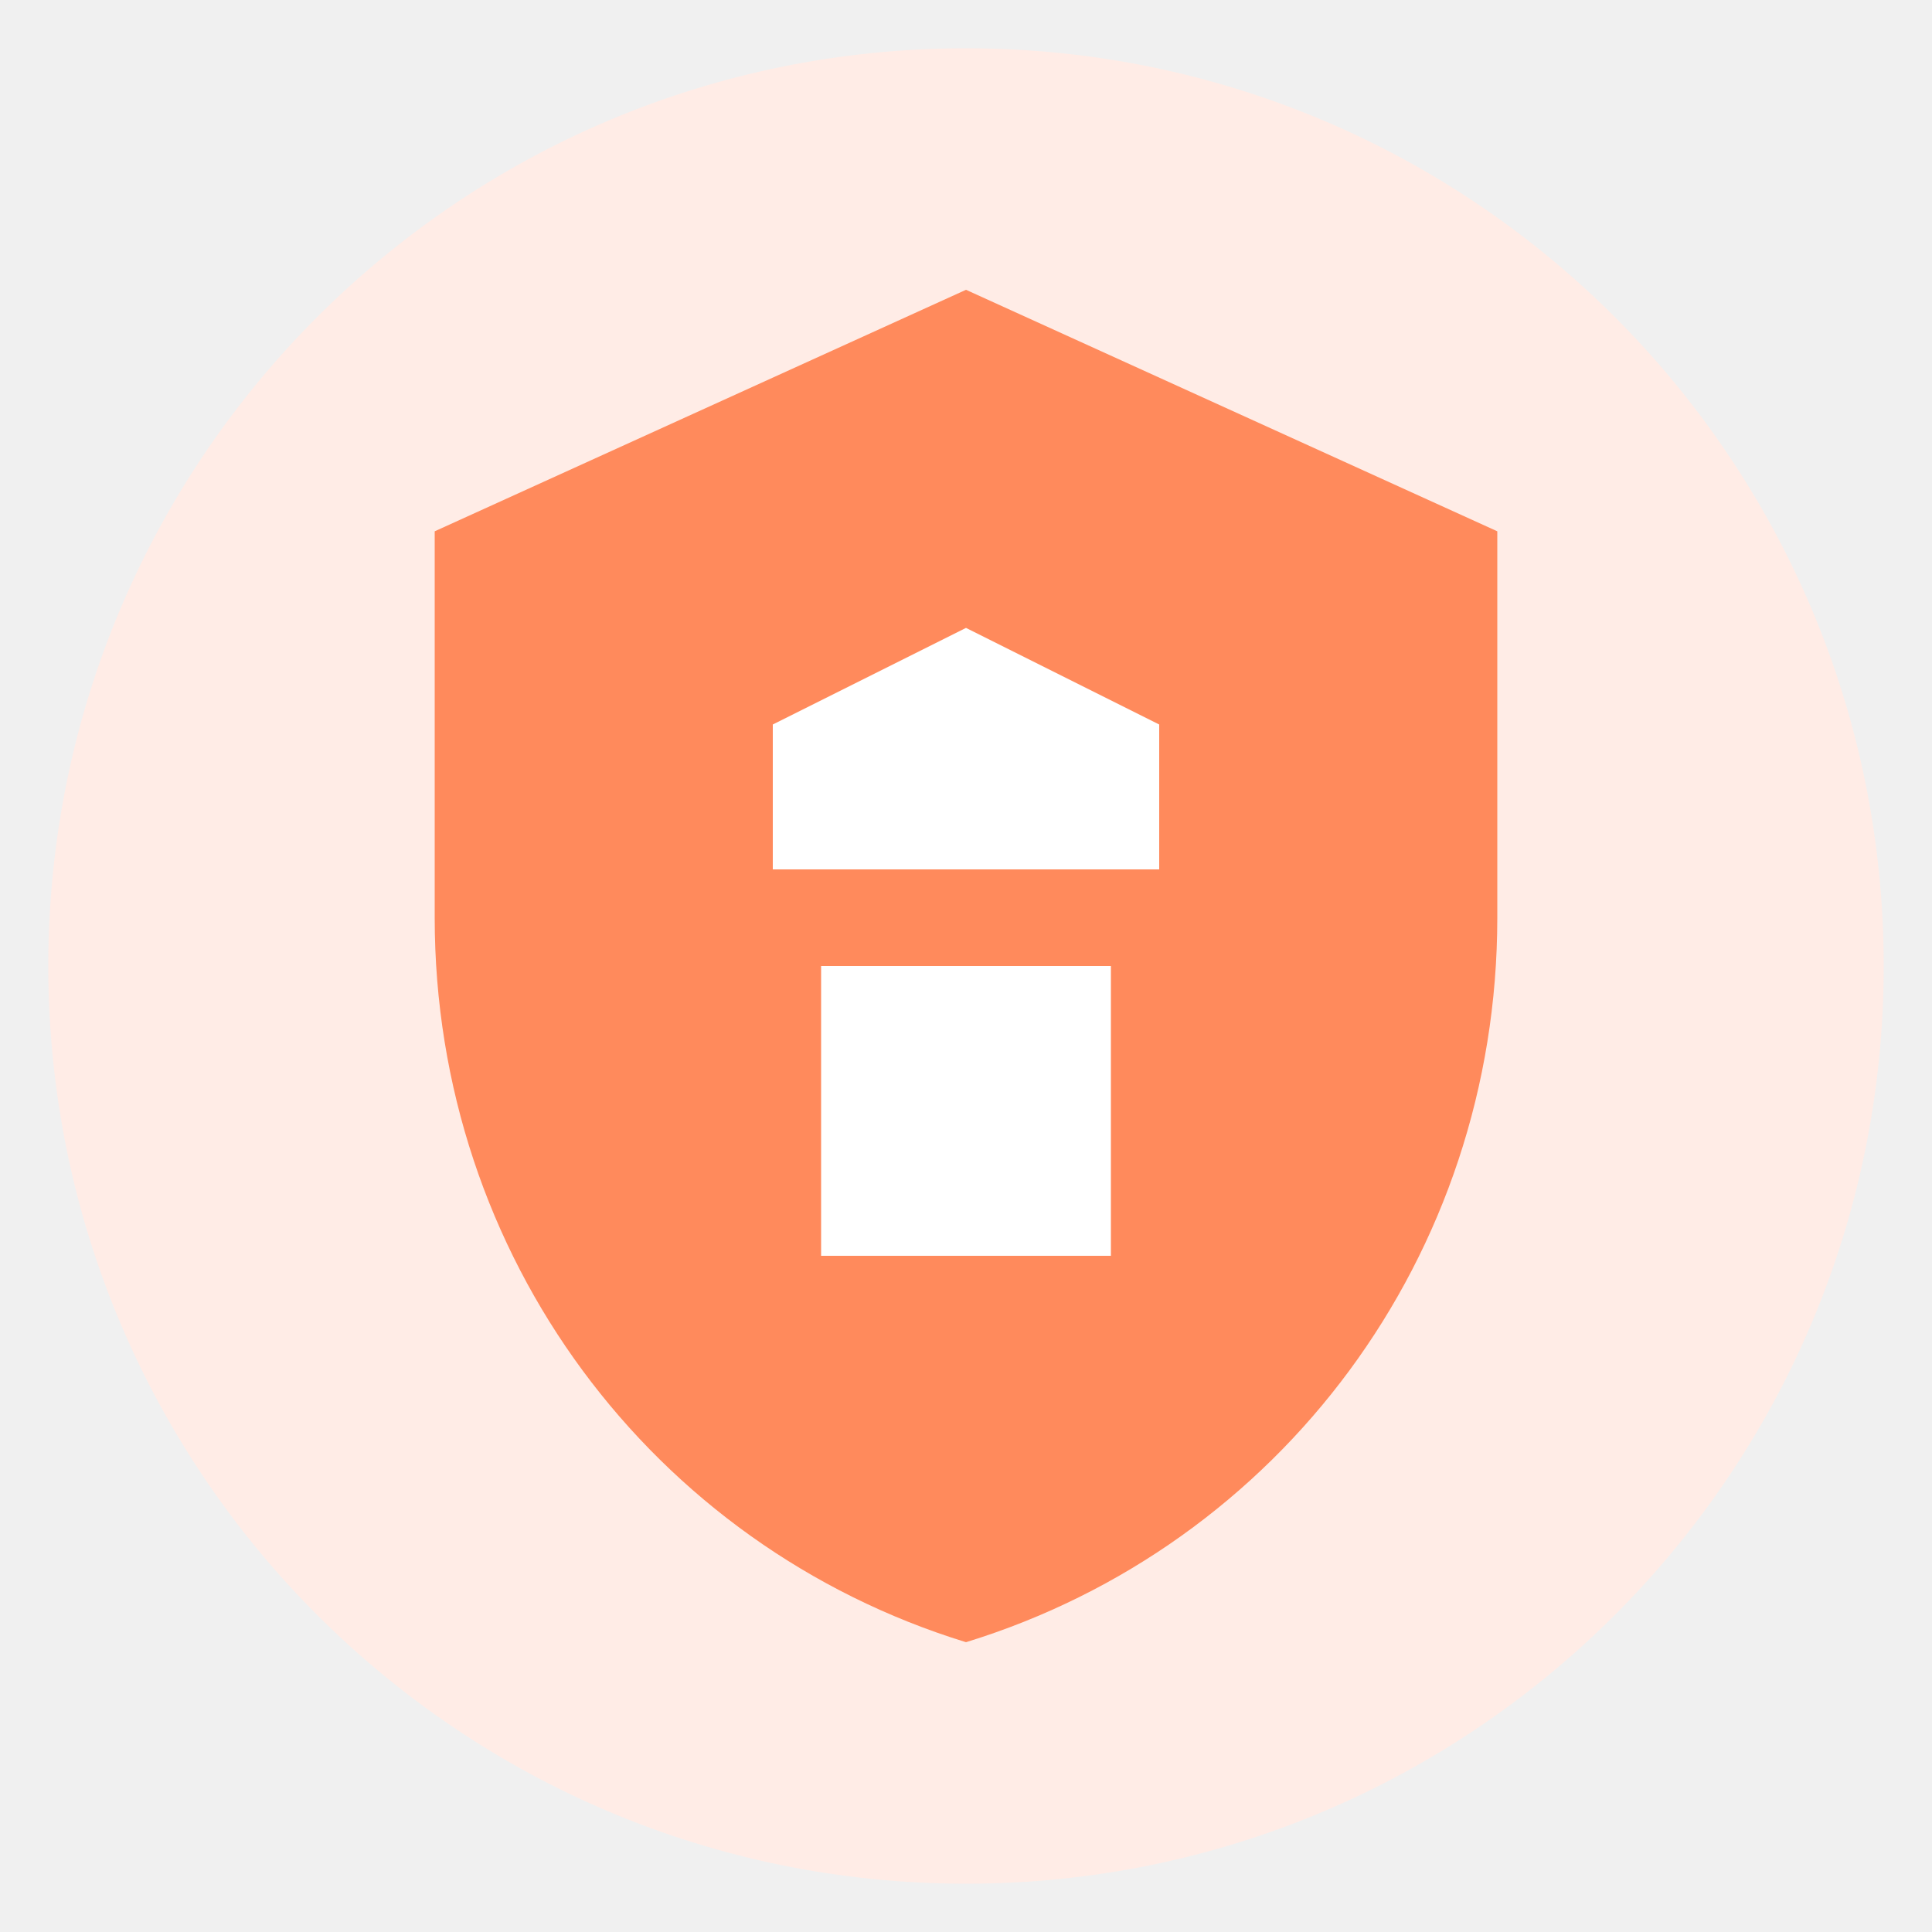
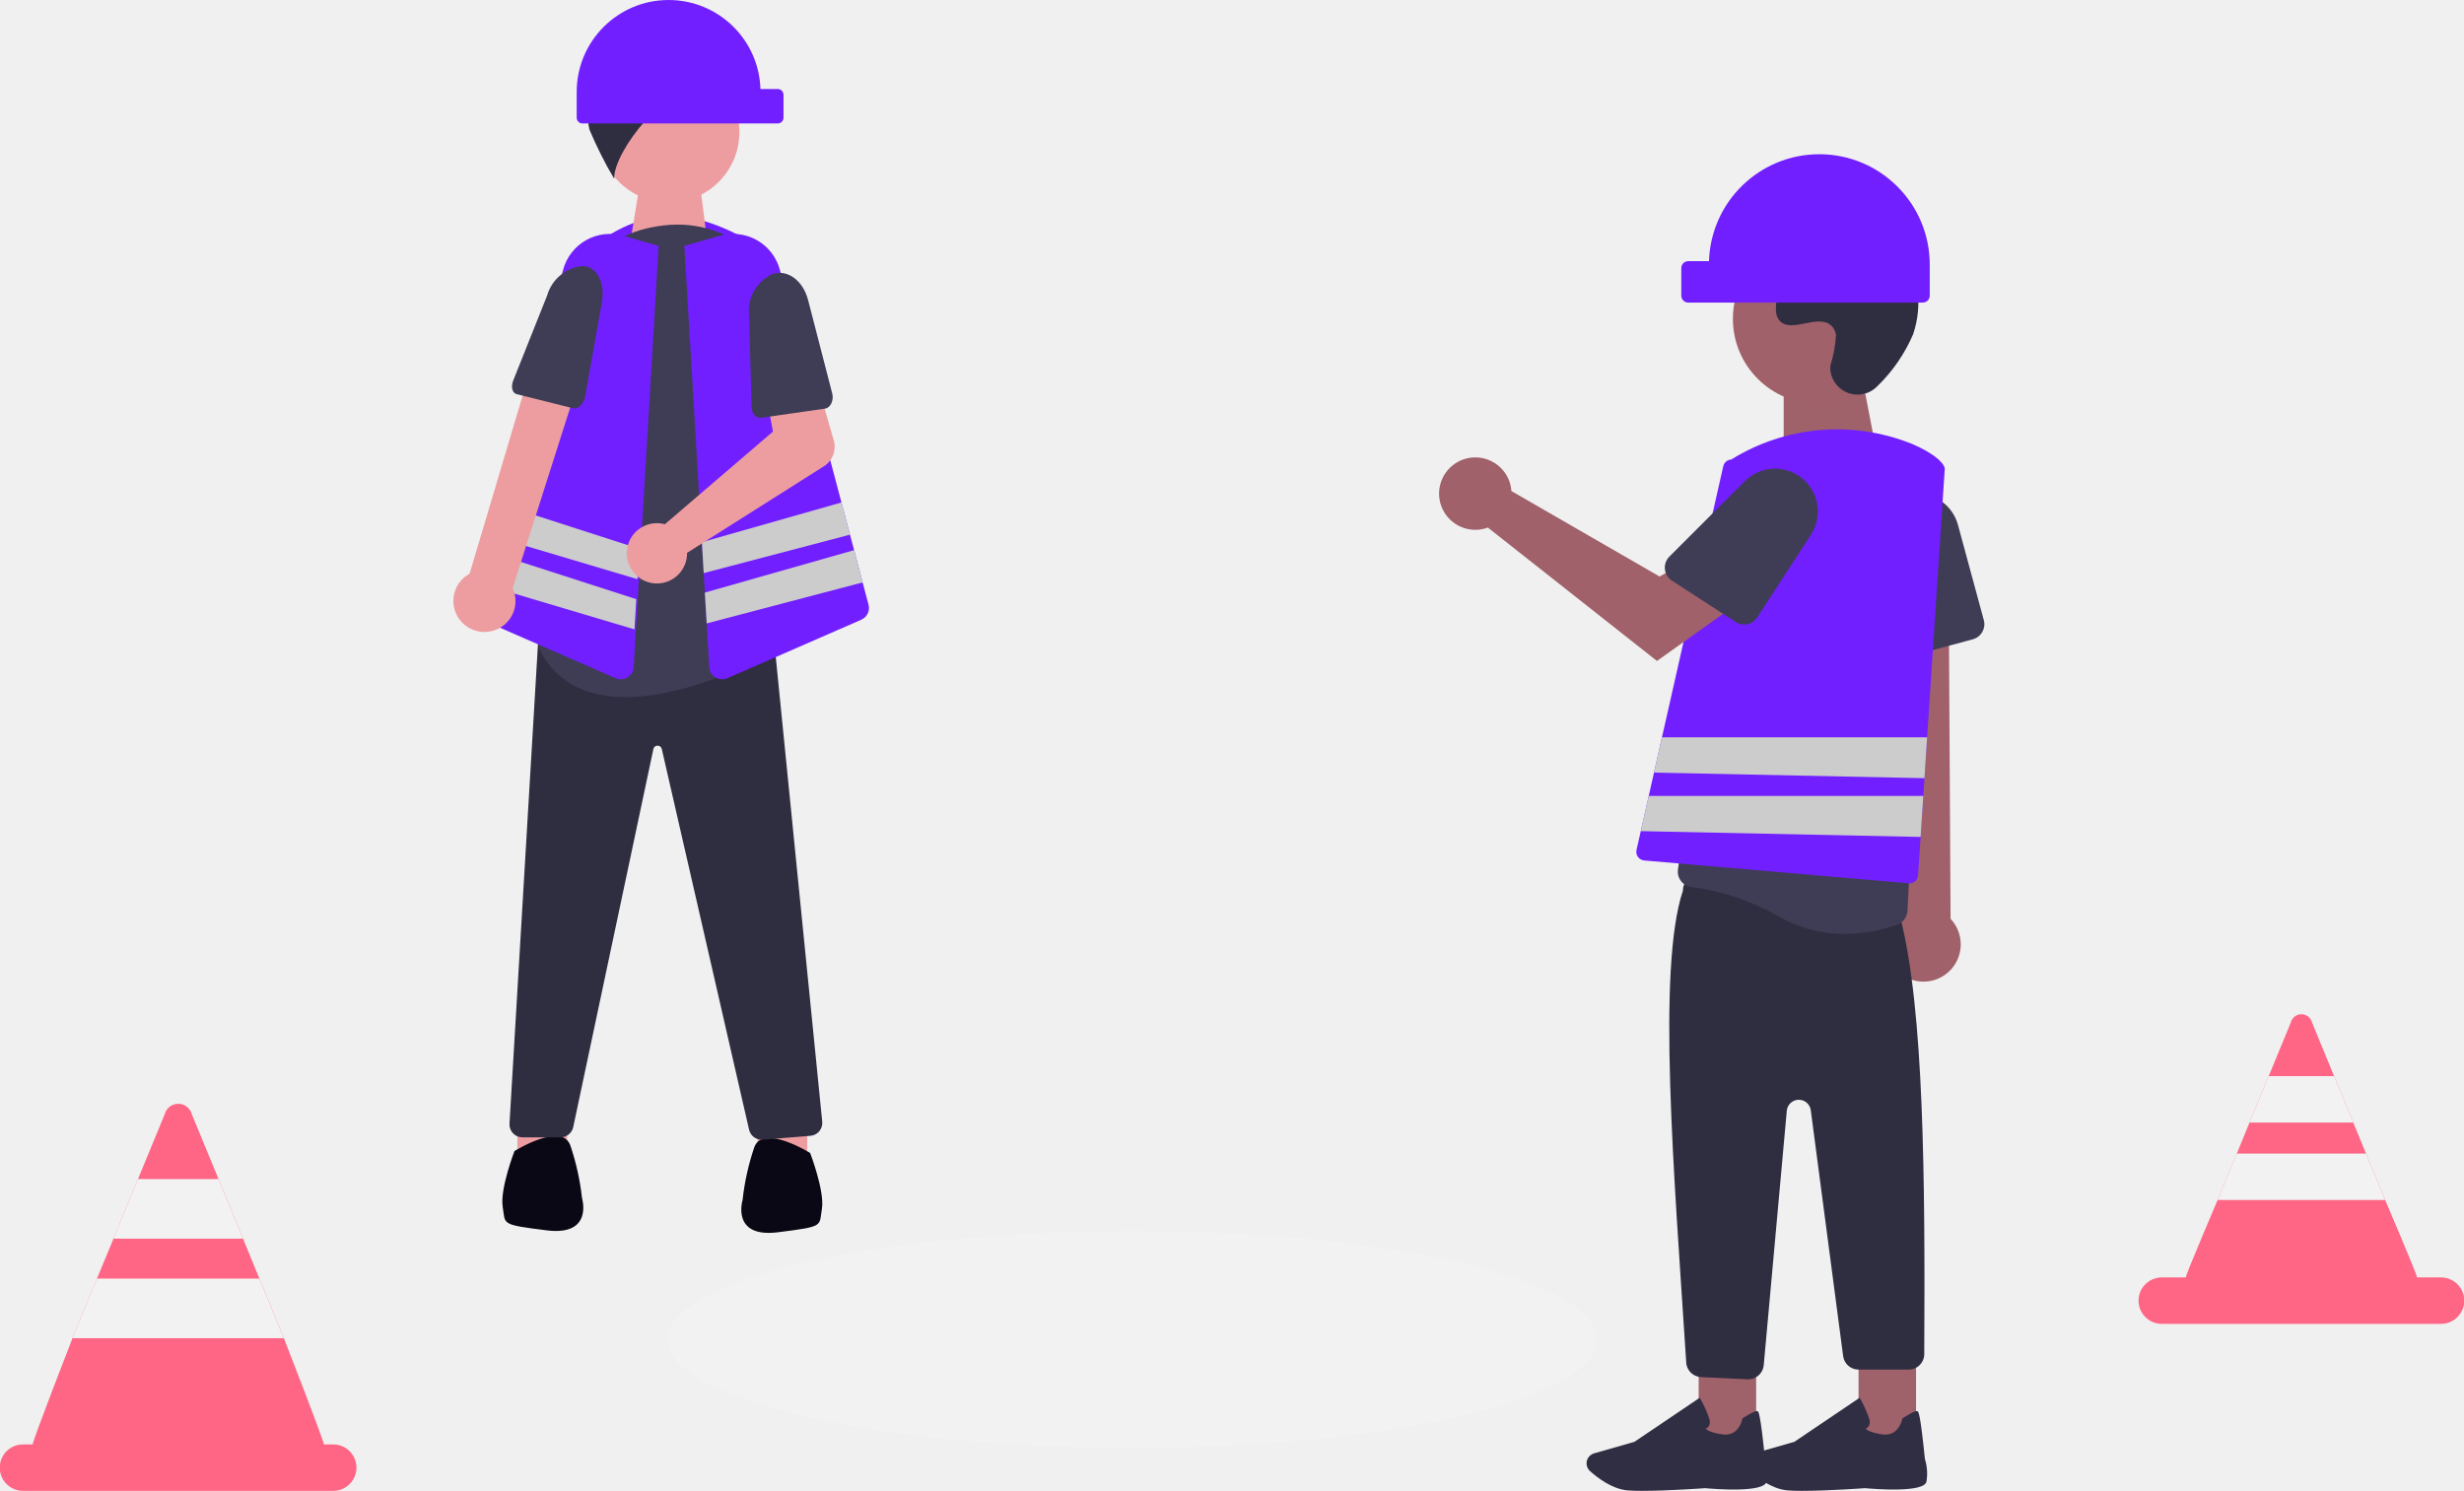
- <svg xmlns="http://www.w3.org/2000/svg" width="80" height="80" viewBox="0 0 80 80">
-   <circle cx="40" cy="40" r="38" fill="#ffece6" />
-   <path d="M40 12l22 10v16c0 14-9 26-22 30-13-4-22-16-22-30V22z" fill="#ff8a5c" />
-   <path d="M34 40h12v12H34z" fill="#fff" />
-   <path d="M40 26l8 4v6H32v-6z" fill="#fff" />
+ <svg xmlns="http://www.w3.org/2000/svg" width="799.987" height="484.11" viewBox="0 0 799.987 484.11" role="img" artist="Katerina Limpitsouni" source="https://undraw.co/">
+   <g transform="translate(-667.431 -409.309)">
+     <path d="M674.49,553.994v10.488l-16.21-.953.226-8.638Z" transform="translate(255.02 219.218)" fill="#ed9da0" />
+     <path d="M908.85,728.695c-.954,5.721.954,5.721-14.3,7.628S883.1,725.834,883.1,725.834a80.124,80.124,0,0,1,3.814-17.163c2.861-7.628,18.117,1.907,18.117,1.907S909.8,722.974,908.85,728.695Z" transform="translate(25.428 73.123)" fill="#090814" />
+     <path d="M658.28,553.994v10.488l16.209-.953-.226-8.638Z" transform="translate(177.135 218.598)" fill="#ed9da0" />
+     <path d="M882.806,728.695c.953,5.721-.954,5.721,14.3,7.628s11.442-10.488,11.442-10.488a80.134,80.134,0,0,0-3.814-17.163c-2.86-7.628-18.116,1.907-18.116,1.907S881.853,722.974,882.806,728.695Z" transform="translate(-52.159 72.503)" fill="#090814" />
+     <path d="M26.479,0H0V14.605H29.3Z" transform="translate(1246.539 537.065)" fill="#9f616a" />
+     <g transform="translate(1234.452 850.894)">
+       <rect width="18.667" height="26.484" transform="translate(36.399)" fill="#9f616a" />
+       <path d="M504.74,592.216c8.193,0,20.155-.856,20.245-.865,3.2.285,19.175,1.542,19.969-2.113a15.7,15.7,0,0,0-.5-7.35c-1.542-15.27-2.113-15.448-2.452-15.547-.543-.16-2.13.6-4.707,2.255l-.16.106-.035.188c-.045.232-1.181,5.839-6.6,4.988-3.708-.588-4.911-1.408-5.295-1.81a2.281,2.281,0,0,0,.98-.82,2.868,2.868,0,0,0,.2-2.389,37.791,37.791,0,0,0-2.871-6.445l-.24-.428L502.068,576.3l-13.1,3.745a3.354,3.354,0,0,0-2.184,1.935h0a3.38,3.38,0,0,0,.856,3.816c2.38,2.139,7.114,5.8,12.075,6.258,1.319.131,3.066.169,5.028.169h0Z" transform="translate(-486.517 -549.701)" fill="#2f2e43" />
+     </g>
+     <g transform="translate(1182.535 850.894)">
+       <rect width="18.667" height="26.484" transform="translate(36.399)" fill="#9f616a" />
+       <path d="M504.74,592.216c8.193,0,20.155-.856,20.245-.865,3.2.285,19.175,1.542,19.969-2.113a15.7,15.7,0,0,0-.5-7.35c-1.542-15.27-2.113-15.448-2.452-15.547-.543-.16-2.13.6-4.707,2.255l-.16.106-.035.188c-.045.232-1.181,5.839-6.6,4.988-3.708-.588-4.911-1.408-5.295-1.81a2.281,2.281,0,0,0,.98-.82,2.868,2.868,0,0,0,.2-2.389,37.791,37.791,0,0,0-2.871-6.445l-.24-.428L502.068,576.3l-13.1,3.745a3.354,3.354,0,0,0-2.184,1.935h0a3.38,3.38,0,0,0,.856,3.816c2.38,2.139,7.114,5.8,12.075,6.258,1.319.131,3.066.169,5.028.169h0Z" transform="translate(-486.517 -549.701)" fill="#2f2e43" />
+     </g>
+     <ellipse cx="150.834" cy="35.194" rx="150.834" ry="35.194" transform="translate(884.19 809.025)" fill="#f2f2f2" />
+     <path d="M202.728,600.948H150.509V585.1c16.5-11.483,31.121-10.485,50.354.933Z" transform="translate(711.62 -97.46)" fill="#711fff" />
+     <path d="M226.567,766.314a4.216,4.216,0,0,1-4.1-3.285L194.135,639.441a1.359,1.359,0,0,0-1.365-1.095h-.007a1.359,1.359,0,0,0-1.362,1.108L165.381,762.21a4.216,4.216,0,0,1-4.105,3.326h-12.4a4.2,4.2,0,0,1-4.189-4.444L153.924,605.5l3.715-1.1h.07l72.973.638,15.542,155.417a4.194,4.194,0,0,1-3.838,4.589L226.9,766.3Q226.734,766.315,226.567,766.314Z" transform="translate(688.161 13.087)" fill="#2f2e41" />
+     <path d="M2.378.456l20.3-1.187,2,15.792H0Z" transform="translate(872.257 471.741)" fill="#ed9da0" />
+     <path d="M174.807,730.926a39.525,39.525,0,0,1-11.868-1.67,26.2,26.2,0,0,1-15.888-13.4,4.2,4.2,0,0,1-.312-3.127c2.526-8.621,14.732-53.431,6.944-89.054a37.751,37.751,0,0,1,5.367-29.013A37.278,37.278,0,0,1,183.225,578.4h0c1.292-.252,2.59-.459,3.86-.615a37.143,37.143,0,0,1,30.08,9.9,38.064,38.064,0,0,1,11.95,30.175L223.13,713.9a4.158,4.158,0,0,1-2.236,3.453C214,720.965,193.293,730.926,174.807,730.926Z" transform="translate(695.757 -95.276)" fill="#3f3d56" />
+     <path d="M190.054,722.722a4.2,4.2,0,0,1-1.68-.355L144.92,703.4a4.168,4.168,0,0,1-2.381-4.921l28.767-108.669a15.727,15.727,0,0,1,19.527-11.1l11.5,3.283-8.1,136.775a4.208,4.208,0,0,1-2,3.328,4.162,4.162,0,0,1-2.182.624Z" transform="translate(678.934 -92.839)" fill="#711fff" />
+     <path d="M215.767,698.481l-1.912-7.208-2.769-10.481-1.334-5.026-2.769-10.453L187,589.812a15.71,15.71,0,0,0-19.526-11.1L155.977,582l5.7,96.2.588,10.043.373,6.331v.009l.6,9.987.84,14.2a4.187,4.187,0,0,0,5.865,3.6L213.389,703.4a4.164,4.164,0,0,0,2.378-4.923Z" transform="translate(733.643 -92.842)" fill="#711fff" />
+     <ellipse cx="22.903" cy="22.902" rx="22.903" ry="22.902" transform="translate(861.693 429.272)" fill="#ed9da0" />
+     <path d="M129.088,381.717,81.6,394.191l-.588-10.041,45.31-12.891Z" transform="translate(814.304 201.211)" fill="#ccc" />
+     <path d="M132.421,384.821,81.8,398.119l-.6-9.99v-.01l48.453-13.781Z" transform="translate(815.072 213.614)" fill="#ccc" />
+     <path d="M201.89,582.371a28.12,28.12,0,0,0-30.821-17.329l7.221,5.835c-8.972.3-18.416-.34-24.822,5.949,2.039-.056,4.712,4.305,6.752,4.249a10.7,10.7,0,0,0-8.954,6.176,17.592,17.592,0,0,0-1.039,11.187,130,130,0,0,0,8.044,15.982c-.266-9.11,17.67-30.841,26.428-28.572a24.035,24.035,0,0,0-11.1,8.425,32.55,32.55,0,0,1,19.3-3.158,13.658,13.658,0,0,0,4.6.257,5.618,5.618,0,0,0,3.331-8.979Z" transform="translate(708.576 -147.055)" fill="#2f2e41" />
+     <path d="M114.748,385.736l-.588,9.854L67.582,381.719l2.73-10.317Z" transform="translate(760.232 201.788)" fill="#ccc" />
+     <path d="M117.036,389.793l-47.528-15.34L66.773,384.8l49.685,14.8Z" transform="translate(756.973 214.077)" fill="#ccc" />
+     <path d="M153.741,673.721a10.017,10.017,0,0,0,6.568-13.885l22.344-70.145-15.844-3.318-20.485,68.772a10.071,10.071,0,0,0,7.418,18.576Z" transform="translate(673.569 -59.545)" fill="#ed9da0" />
+     <path d="M168.028,580.173h0c4.55.464,7.109,5.58,5.977,11.949l-5.428,30.565c-.407,2.291-2.293,4.105-3.86,3.714l-18.361-4.589c-1.413-.353-1.933-2.361-1.133-4.369l11.023-27.651A13.306,13.306,0,0,1,168.028,580.173Z" transform="translate(688.816 -84.513)" fill="#3f3d56" />
+     <path d="M163.1,633.752a9.826,9.826,0,0,1,1.517.3l35.1-30.1L197.672,592.9l16.265-5.275,5.533,19.2a7.46,7.46,0,0,1-3.179,8.37l-44.458,28.133a9.788,9.788,0,1,1-8.729-9.575Z" transform="translate(718.665 -54.5)" fill="#ed9da0" />
+     <path d="M168.073,580.9h0c4.86-1.36,9.716,2.339,11.343,8.64l7.808,30.24c.585,2.267-.552,4.676-2.327,4.931L164.1,627.7c-1.6.23-3.011-1.411-3.069-3.573l-.808-29.758a13.09,13.09,0,0,1,7.854-13.473Z" transform="translate(750.406 -82.716)" fill="#3f3d56" />
+     <path d="M243.773,743.487a12.036,12.036,0,0,1-2.311-18.309l-9.043-128.339,26.051,2.527.716,125.683a12.1,12.1,0,0,1-15.412,18.439Z" transform="translate(1041.537 -17.387)" fill="#a0616a" />
+     <path d="M236.806,647.92a5.02,5.02,0,0,1-2.082-3.81l-1.909-34.59a13.89,13.89,0,0,1,27.275-4.4l8.385,30.926a5.047,5.047,0,0,1-3.547,6.185L241.077,648.7a5.023,5.023,0,0,1-4.271-.778Z" transform="translate(1043.047 -25.344)" fill="#3f3d56" />
+     <path d="M178.865,563h0a29.832,29.832,0,0,1,29.815,28.9l5.619,0a1.865,1.865,0,0,1,1.865,1.865v7.46a1.865,1.865,0,0,1-1.865,1.865H150.89a1.865,1.865,0,0,1-1.865-1.865v-8.392A29.839,29.839,0,0,1,178.865,563Z" transform="translate(705.644 -153.689)" fill="#711fff" />
+     <path d="M244.988,783.287l-15.12-.721a5.039,5.039,0,0,1-4.8-5c-3.986-61.526-9.507-127.5-1.055-152.985a5.042,5.042,0,0,1,5.766-5.025l60.489,8.781a5.012,5.012,0,0,1,4.317,4.951c7.723,30.177,8.072,84.9,7.78,141.757a5.042,5.042,0,0,1-5.041,5.08h-16.3a5.018,5.018,0,0,1-4.98-4.258l-10.532-80.044a3.921,3.921,0,0,0-7.767.144l-7.509,82.884a5.061,5.061,0,0,1-5.006,4.443Q245.108,783.294,244.988,783.287Z" transform="translate(989.815 73.906)" fill="#2f2e41" />
+     <path d="M253.41,746.846a76.1,76.1,0,0,0-28.769-9.854,4.949,4.949,0,0,1-3.421-1.875,5.016,5.016,0,0,1-1.043-3.81L234.671,623.7a37.216,37.216,0,0,1,21.693-29.08,36.193,36.193,0,0,1,35.173,2.757q.745.5,1.462,1.012a37.169,37.169,0,0,1,14.157,38.733c-8.888,36.359-11.941,95.968-12.463,107.548a5,5,0,0,1-3.269,4.487,50.506,50.506,0,0,1-17.058,3.037A42.714,42.714,0,0,1,253.41,746.846Z" transform="translate(992.039 -39.644)" fill="#3f3d56" />
+     <ellipse cx="27.516" cy="27.516" rx="27.516" ry="27.516" transform="translate(1230.056 485.338)" fill="#a0616a" />
+     <path d="M274.022,637.119a8.888,8.888,0,0,1-15.335-4.937,9,9,0,0,1,.011-1.743,40.4,40.4,0,0,0,1.8-9.807,5.143,5.143,0,0,0-.941-2.407c-4.091-5.478-13.693,2.45-17.553-2.509-2.367-3.04.415-7.828-1.4-11.226-2.4-4.485-9.5-2.273-13.952-4.729-4.955-2.733-4.659-10.335-1.4-14.959a23.53,23.53,0,0,1,17.839-9.082,47.854,47.854,0,0,1,20.157,3.933A40.283,40.283,0,0,1,282.3,592.86a32.24,32.24,0,0,1,3.259,27.45A51.743,51.743,0,0,1,274.022,637.119Z" transform="translate(1003.02 -102.5)" fill="#2f2e41" />
+     <path d="M317.595,603.368c-.482-2.263-4.616-5.355-10.531-7.876a65.13,65.13,0,0,0-58.816,5.041,2.778,2.778,0,0,0-2.566,2.185l-19.9,88L223.2,702.179l-1.714,7.585L218.9,721.191l-1.378,6.106A2.81,2.81,0,0,0,220,730.714l85.916,7.416c.078,0,.168.011.246.011a2.8,2.8,0,0,0,2.778-2.621l.818-12.447.874-13.309.381-5.77.863-13.276,5.725-87.2v-.078Z" transform="translate(981.237 -41.997)" fill="#711fff" />
+     <path d="M227.919,601.613a11.766,11.766,0,0,1,.268,1.838l48.126,27.763,11.7-6.734L300.48,640.8l-25.025,17.836-54.9-43.314a11.758,11.758,0,1,1,7.367-13.714Z" transform="translate(929.94 -34.702)" fill="#a0616a" />
+     <path d="M219.318,625.927a5.021,5.021,0,0,1,1.449-4.093l24.494-24.5a13.89,13.89,0,0,1,21.474,17.383L249.292,641.6a5.047,5.047,0,0,1-6.973,1.484l-20.731-13.453a5.022,5.022,0,0,1-2.27-3.7Z" transform="translate(988.653 -31.778)" fill="#3f3d56" />
+     <path d="M231.174,386.425l-.86,13.278-87.825-1.815,2.589-11.463Z" transform="translate(1061.939 262.296)" fill="#ccc" />
+     <path d="M233.376,390.213l-.875,13.308-90.867-1.88,2.589-11.428Z" transform="translate(1058.497 277.554)" fill="#ccc" />
+     <path d="M265.167,572.959h0a35.842,35.842,0,0,0-35.821,34.726l-6.751,0a2.241,2.241,0,0,0-2.24,2.241v8.962a2.241,2.241,0,0,0,2.24,2.241h76.181a2.24,2.24,0,0,0,2.241-2.24V608.809a35.85,35.85,0,0,0-35.85-35.85Z" transform="translate(992.943 -113.569)" fill="#711fff" />
+     <path d="M347.94,713.962h-7.684c-.049-.93-10.365-25.139-10.365-25.139l-6.236-15.083-4.122-10.056L313.3,648.6l-7.139-17.346a3.562,3.562,0,0,0-6.938,0L292.082,648.6l-6.236,15.083-4.122,10.056-6.236,15.083s-10.316,24.208-10.365,25.139h-7.684a7.542,7.542,0,1,0,0,15.083h90.5a7.542,7.542,0,1,0,0-15.083Z" transform="translate(1111.937 110.147)" fill="#ff6584" />
+     <path d="M214.631,423.392H180.945l6.234-15.083H208.4Z" transform="translate(1216.833 350.44)" fill="#f2f2f2" />
+     <path d="M233.286,428.392h-54.4l6.234-15.083h41.932Z" transform="translate(1208.536 370.579)" fill="#f2f2f2" />
+     <g transform="translate(667.431 767.724)">
+       <path d="M355,760.111h-2.978c.273-.643-12.96-34.49-12.96-34.49l-7.944-19.357-5.33-12.972-7.944-19.357-8.646-20.966a4.557,4.557,0,0,0-8.85,0L291.7,673.935l-7.944,19.357-5.381,12.972-7.942,19.357s-13.183,33.848-12.911,34.49h-3.079a7.542,7.542,0,1,0,0,15.083H355a7.542,7.542,0,1,0,0-15.083Z" transform="translate(-246.898 -649.5)" fill="#ff6584" />
+       <path d="M220.157,449.526H178.125l7.944-19.357h26.144Z" transform="translate(-141.275 -405.732)" fill="#f2f2f2" />
+       <path d="M244.1,455.956H175.475l7.944-19.357H236.16Z" transform="translate(-151.949 -379.834)" fill="#f2f2f2" />
+     </g>
+   </g>
</svg>
